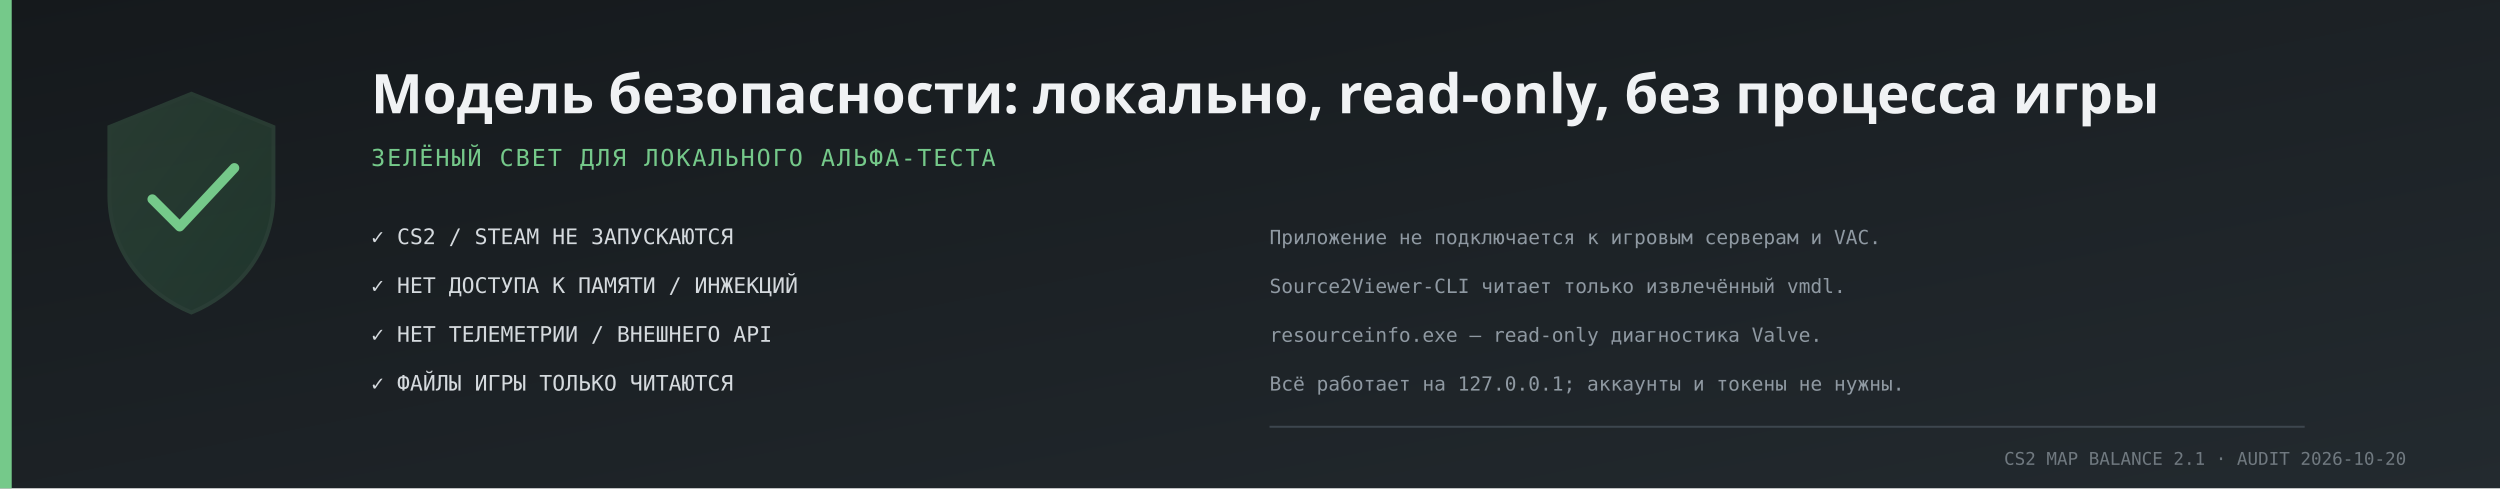
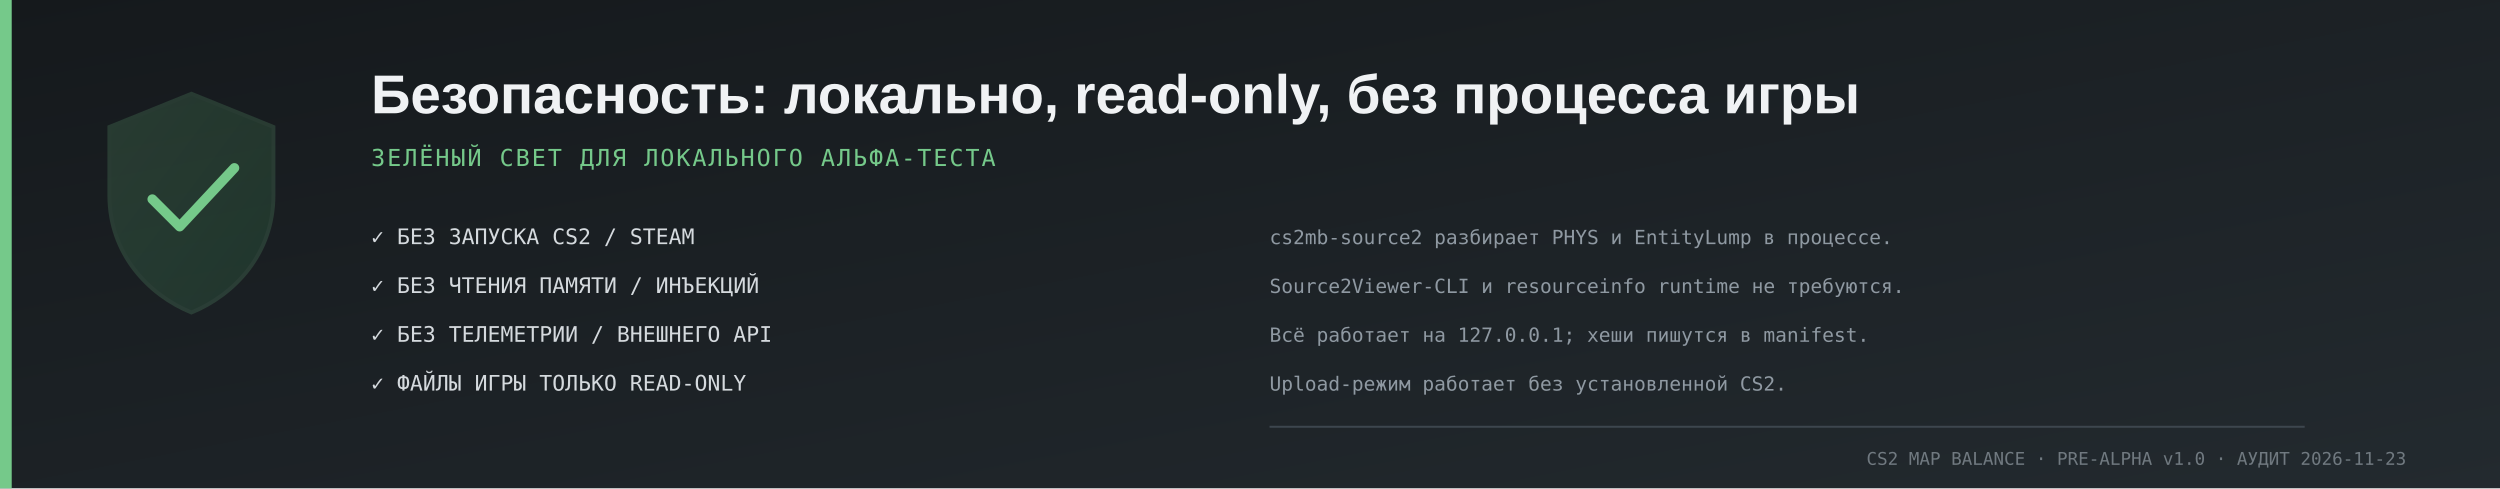
<svg xmlns="http://www.w3.org/2000/svg" width="1280" height="250" viewBox="0 0 1280 250" role="img" aria-labelledby="title desc">
  <defs>
    <linearGradient id="bg" x1="0" y1="0" x2="1" y2="1">
      <stop offset="0" stop-color="#15191c" />
      <stop offset="1" stop-color="#232a2f" />
    </linearGradient>
    <linearGradient id="shield" x1="0" y1="0" x2="1" y2="1">
      <stop offset="0" stop-color="#75c98a" />
      <stop offset="1" stop-color="#3e9d5a" />
    </linearGradient>
  </defs>
  <rect width="1280" height="250" fill="url(#bg)" />
  <rect x="0" y="0" width="6" height="250" fill="#75c98a" />
  <g transform="translate(48 48)">
-     <path d="M50 0 L92 17 V52 C92 82 72 103 50 112 C28 103 8 82 8 52 V17 Z" fill="url(#shield)" opacity=".18" stroke="#75c98a" stroke-width="2" />
-     <path d="M30 54 L44 68 L72 38" fill="none" stroke="#75c98a" stroke-width="5" stroke-linecap="round" stroke-linejoin="round" />
+     <path d="M50 0L92 17V52C92 82 72 103 50 112C28 103 8 82 8 52V17Z" fill="url(#shield)" opacity=".18" stroke="#75c98a" stroke-width="2" />
+     <path d="M30 54L44 68L72 38" fill="none" stroke="#75c98a" stroke-width="5" stroke-linecap="round" stroke-linejoin="round" />
  </g>
-   <g font-family="Segoe UI, sans-serif">
-     <text x="190" y="58" font-size="28" font-weight="700" fill="#f0f2f4">Модель безопасности: локально, read-only, без процесса игры</text>
+   <g font-family="Segoe UI, Arial, sans-serif">
+     <text x="190" y="58" font-size="28" font-weight="700" fill="#f0f2f4">Безопасность: локально, read-only, без процесса игры</text>
    <text x="190" y="85" font-family="Consolas, monospace" font-size="12" fill="#75c98a" letter-spacing="1">ЗЕЛЁНЫЙ СВЕТ ДЛЯ ЛОКАЛЬНОГО АЛЬФА-ТЕСТА</text>
    <g font-family="Consolas, monospace" font-size="11" fill="#d5dade">
-       <text x="190" y="125">✓ CS2 / STEAM НЕ ЗАПУСКАЮТСЯ</text>
-       <text x="190" y="150">✓ НЕТ ДОСТУПА К ПАМЯТИ / ИНЖЕКЦИЙ</text>
-       <text x="190" y="175">✓ НЕТ ТЕЛЕМЕТРИИ / ВНЕШНЕГО API</text>
-       <text x="190" y="200">✓ ФАЙЛЫ ИГРЫ ТОЛЬКО ЧИТАЮТСЯ</text>
+       <text x="190" y="125">✓ БЕЗ ЗАПУСКА CS2 / STEAM</text>
+       <text x="190" y="150">✓ БЕЗ ЧТЕНИЯ ПАМЯТИ / ИНЪЕКЦИЙ</text>
+       <text x="190" y="175">✓ БЕЗ ТЕЛЕМЕТРИИ / ВНЕШНЕГО API</text>
+       <text x="190" y="200">✓ ФАЙЛЫ ИГРЫ ТОЛЬКО READ-ONLY</text>
    </g>
    <g font-family="Consolas, monospace" font-size="10" fill="#8f99a2">
-       <text x="650" y="125">Приложение не подключается к игровым серверам и VAC.</text>
-       <text x="650" y="150">Source2Viewer-CLI читает только извлечённый vmdl.</text>
-       <text x="650" y="175">resourceinfo.exe — read-only диагностика Valve.</text>
-       <text x="650" y="200">Всё работает на 127.0.0.1; аккаунты и токены не нужны.</text>
+       <text x="650" y="125">cs2mb-source2 разбирает PHYS и EntityLump в процессе.</text>
+       <text x="650" y="150">Source2Viewer-CLI и resourceinfo runtime не требуются.</text>
+       <text x="650" y="175">Всё работает на 127.0.0.1; хеши пишутся в manifest.</text>
+       <text x="650" y="200">Upload-режим работает без установленной CS2.</text>
    </g>
  </g>
  <rect x="650" y="218" width="530" height="1" fill="#3d464e" />
-   <text x="1232" y="238" text-anchor="end" font-family="Consolas, monospace" font-size="9" fill="#707980">CS2 MAP BALANCE 2.1 · AUDIT 2026-10-20</text>
+   <text x="1232" y="238" text-anchor="end" font-family="Consolas, monospace" font-size="9" fill="#707980">CS2 MAP BALANCE · PRE-ALPHA v1.0 · АУДИТ 2026-11-23</text>
</svg>
